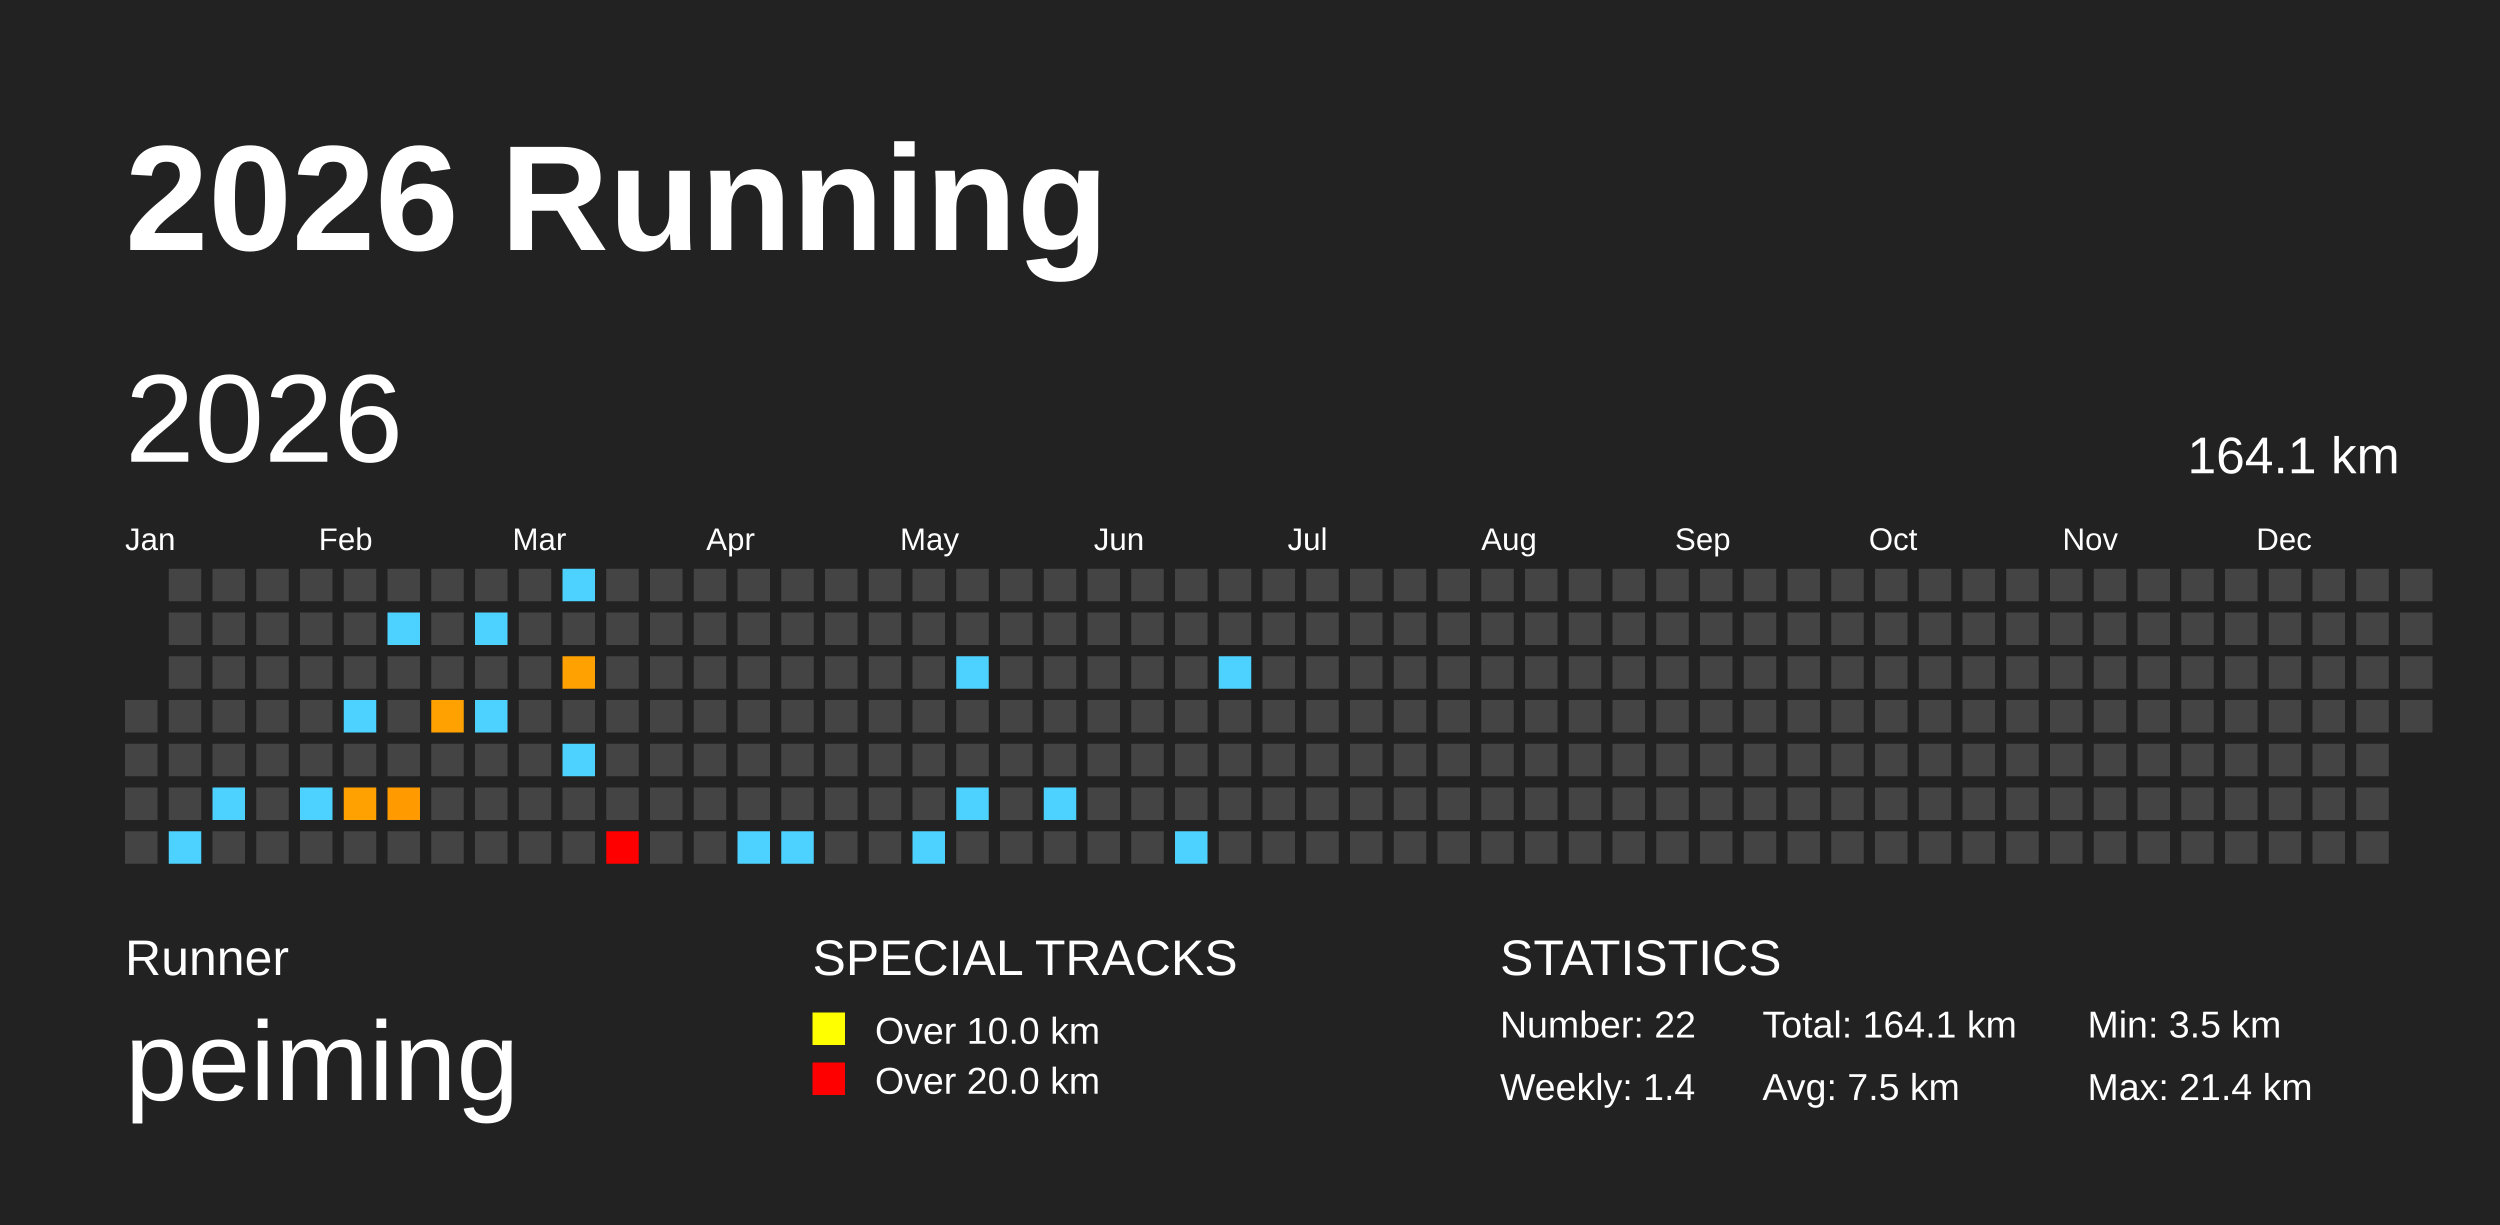
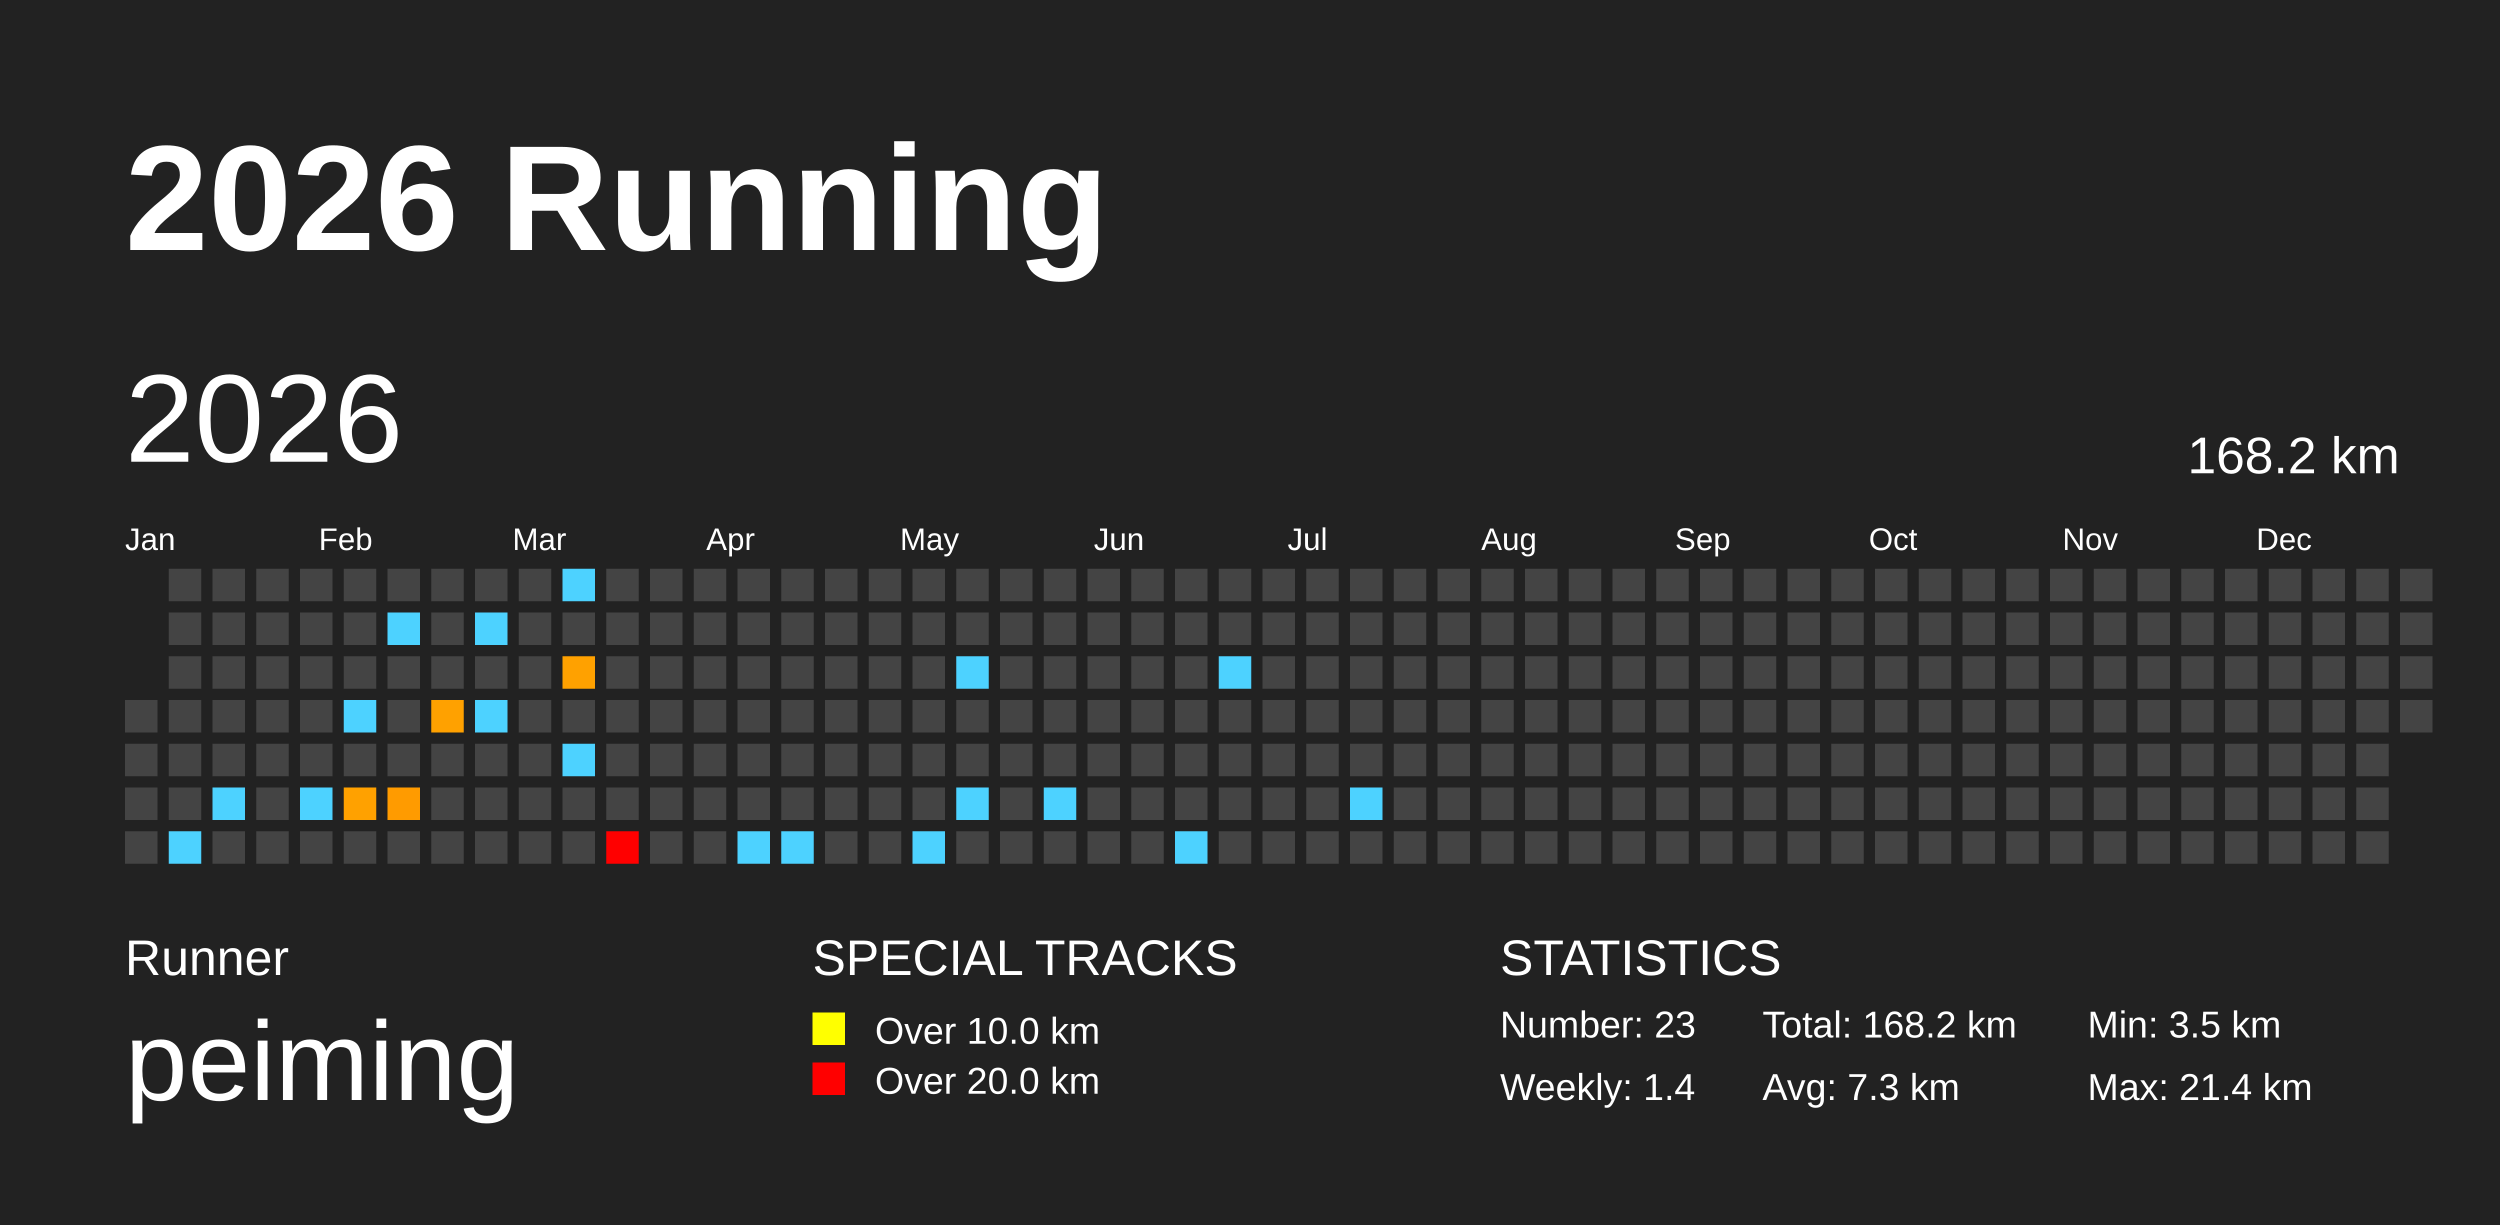
<svg xmlns="http://www.w3.org/2000/svg" baseProfile="full" height="98mm" version="1.1" viewBox="0,0,200,98" width="200mm">
  <defs />
  <rect fill="#222222" height="98" width="200" x="0" y="0" />
  <text fill="#FFFFFF" style="font-size:12px; font-family:Arial; font-weight:bold;" x="10" y="20">2026 Running</text>
  <text fill="#FFFFFF" style="font-size:4px; font-family:Arial" x="10" y="78">Runner</text>
  <text fill="#FFFFFF" style="font-size:9px; font-family:Arial" x="10" y="88">peiming</text>
  <text fill="#FFFFFF" style="font-size:4px; font-family:Arial" x="65" y="78">SPECIAL TRACKS</text>
  <rect fill="yellow" height="2.6" width="2.6" x="65" y="81" />
  <text fill="#FFFFFF" style="font-size:3px; font-family:Arial" x="70" y="83.5">Over 10.0 km</text>
  <rect fill="red" height="2.6" width="2.6" x="65" y="85" />
  <text fill="#FFFFFF" style="font-size:3px; font-family:Arial" x="70" y="87.5">Over 20.0 km</text>
  <text fill="#FFFFFF" style="font-size:4px; font-family:Arial" x="120" y="78">STATISTICS</text>
-   <text fill="#FFFFFF" style="font-size:3px; font-family:Arial" x="120" y="83">Number: 22</text>
+   <text fill="#FFFFFF" style="font-size:3px; font-family:Arial" x="120" y="83">Number: 23</text>
  <text fill="#FFFFFF" style="font-size:3px; font-family:Arial" x="120" y="88">Weekly: 1.4</text>
-   <text fill="#FFFFFF" style="font-size:3px; font-family:Arial" x="141" y="83">Total: 164.1 km</text>
-   <text fill="#FFFFFF" style="font-size:3px; font-family:Arial" x="141" y="88">Avg: 7.5 km</text>
+   <text fill="#FFFFFF" style="font-size:3px; font-family:Arial" x="141" y="83">Total: 168.2 km</text>
+   <text fill="#FFFFFF" style="font-size:3px; font-family:Arial" x="141" y="88">Avg: 7.3 km</text>
  <text fill="#FFFFFF" style="font-size:3px; font-family:Arial" x="167" y="83">Min: 3.5 km</text>
  <text fill="#FFFFFF" style="font-size:3px; font-family:Arial" x="167" y="88">Max: 21.4 km</text>
  <text dominant-baseline="hanging" fill="#FFFFFF" style="font-size:10.0px; font-family:Arial;" x="10" y="30">2026</text>
-   <text dominant-baseline="hanging" fill="#FFFFFF" style="font-size:4.125px; font-family:Arial;" x="175" y="35">164.1 km</text>
+   <text dominant-baseline="hanging" fill="#FFFFFF" style="font-size:4.125px; font-family:Arial;" x="175" y="35">168.2 km</text>
  <text fill="#FFFFFF" style="font-size:2.5px; font-family:Arial" x="10.0" y="44">Jan</text>
  <text fill="#FFFFFF" style="font-size:2.5px; font-family:Arial" x="25.5" y="44">Feb</text>
  <text fill="#FFFFFF" style="font-size:2.5px; font-family:Arial" x="41.0" y="44">Mar</text>
  <text fill="#FFFFFF" style="font-size:2.5px; font-family:Arial" x="56.5" y="44">Apr</text>
  <text fill="#FFFFFF" style="font-size:2.5px; font-family:Arial" x="72.0" y="44">May</text>
  <text fill="#FFFFFF" style="font-size:2.5px; font-family:Arial" x="87.5" y="44">Jun</text>
  <text fill="#FFFFFF" style="font-size:2.5px; font-family:Arial" x="103.0" y="44">Jul</text>
  <text fill="#FFFFFF" style="font-size:2.5px; font-family:Arial" x="118.5" y="44">Aug</text>
  <text fill="#FFFFFF" style="font-size:2.5px; font-family:Arial" x="134.0" y="44">Sep</text>
  <text fill="#FFFFFF" style="font-size:2.5px; font-family:Arial" x="149.5" y="44">Oct</text>
  <text fill="#FFFFFF" style="font-size:2.5px; font-family:Arial" x="165.0" y="44">Nov</text>
  <text fill="#FFFFFF" style="font-size:2.5px; font-family:Arial" x="180.5" y="44">Dec</text>
  <rect fill="#444444" height="2.6" width="2.6" x="10.0" y="56.0" />
  <rect fill="#444444" height="2.6" width="2.6" x="10.0" y="59.5" />
  <rect fill="#444444" height="2.6" width="2.6" x="10.0" y="63.0" />
  <rect fill="#444444" height="2.6" width="2.6" x="10.0" y="66.5" />
  <rect fill="#444444" height="2.6" width="2.6" x="13.5" y="45.5" />
  <rect fill="#444444" height="2.6" width="2.6" x="13.5" y="49.0" />
  <rect fill="#444444" height="2.6" width="2.6" x="13.5" y="52.5" />
  <rect fill="#444444" height="2.6" width="2.6" x="13.5" y="56.0" />
  <rect fill="#444444" height="2.6" width="2.6" x="13.5" y="59.5" />
  <rect fill="#444444" height="2.6" width="2.6" x="13.5" y="63.0" />
  <rect fill="#4dd2ff" height="2.6" width="2.6" x="13.5" y="66.5" />
  <rect fill="#444444" height="2.6" width="2.6" x="17.0" y="45.5" />
  <rect fill="#444444" height="2.6" width="2.6" x="17.0" y="49.0" />
  <rect fill="#444444" height="2.6" width="2.6" x="17.0" y="52.5" />
  <rect fill="#444444" height="2.6" width="2.6" x="17.0" y="56.0" />
  <rect fill="#444444" height="2.6" width="2.6" x="17.0" y="59.5" />
  <rect fill="#4dd2ff" height="2.6" width="2.6" x="17.0" y="63.0" />
  <rect fill="#444444" height="2.6" width="2.6" x="17.0" y="66.5" />
  <rect fill="#444444" height="2.6" width="2.6" x="20.5" y="45.5" />
  <rect fill="#444444" height="2.6" width="2.6" x="20.5" y="49.0" />
  <rect fill="#444444" height="2.6" width="2.6" x="20.5" y="52.5" />
  <rect fill="#444444" height="2.6" width="2.6" x="20.5" y="56.0" />
  <rect fill="#444444" height="2.6" width="2.6" x="20.5" y="59.5" />
  <rect fill="#444444" height="2.6" width="2.6" x="20.5" y="63.0" />
  <rect fill="#444444" height="2.6" width="2.6" x="20.5" y="66.5" />
  <rect fill="#444444" height="2.6" width="2.6" x="24.0" y="45.5" />
  <rect fill="#444444" height="2.6" width="2.6" x="24.0" y="49.0" />
  <rect fill="#444444" height="2.6" width="2.6" x="24.0" y="52.5" />
  <rect fill="#444444" height="2.6" width="2.6" x="24.0" y="56.0" />
  <rect fill="#444444" height="2.6" width="2.6" x="24.0" y="59.5" />
  <rect fill="#4dd2ff" height="2.6" width="2.6" x="24.0" y="63.0" />
  <rect fill="#444444" height="2.6" width="2.6" x="24.0" y="66.5" />
  <rect fill="#444444" height="2.6" width="2.6" x="27.5" y="45.5" />
  <rect fill="#444444" height="2.6" width="2.6" x="27.5" y="49.0" />
  <rect fill="#444444" height="2.6" width="2.6" x="27.5" y="52.5" />
  <rect fill="#4dd2ff" height="2.6" width="2.6" x="27.5" y="56.0" />
  <rect fill="#444444" height="2.6" width="2.6" x="27.5" y="59.5" />
  <rect fill="#ffa100" height="2.6" width="2.6" x="27.5" y="63.0" />
  <rect fill="#444444" height="2.6" width="2.6" x="27.5" y="66.5" />
  <rect fill="#444444" height="2.6" width="2.6" x="31.0" y="45.5" />
  <rect fill="#4dd2ff" height="2.6" width="2.6" x="31.0" y="49.0" />
  <rect fill="#444444" height="2.6" width="2.6" x="31.0" y="52.5" />
  <rect fill="#444444" height="2.6" width="2.6" x="31.0" y="56.0" />
  <rect fill="#444444" height="2.6" width="2.6" x="31.0" y="59.5" />
  <rect fill="#ff9b00" height="2.6" width="2.6" x="31.0" y="63.0" />
  <rect fill="#444444" height="2.6" width="2.6" x="31.0" y="66.5" />
  <rect fill="#444444" height="2.6" width="2.6" x="34.5" y="45.5" />
  <rect fill="#444444" height="2.6" width="2.6" x="34.5" y="49.0" />
  <rect fill="#444444" height="2.6" width="2.6" x="34.5" y="52.5" />
  <rect fill="#ffa100" height="2.6" width="2.6" x="34.5" y="56.0" />
  <rect fill="#444444" height="2.6" width="2.6" x="34.5" y="59.5" />
  <rect fill="#444444" height="2.6" width="2.6" x="34.5" y="63.0" />
  <rect fill="#444444" height="2.6" width="2.6" x="34.5" y="66.5" />
  <rect fill="#444444" height="2.6" width="2.6" x="38.0" y="45.5" />
  <rect fill="#4dd2ff" height="2.6" width="2.6" x="38.0" y="49.0" />
  <rect fill="#444444" height="2.6" width="2.6" x="38.0" y="52.5" />
  <rect fill="#4dd2ff" height="2.6" width="2.6" x="38.0" y="56.0" />
  <rect fill="#444444" height="2.6" width="2.6" x="38.0" y="59.5" />
  <rect fill="#444444" height="2.6" width="2.6" x="38.0" y="63.0" />
  <rect fill="#444444" height="2.6" width="2.6" x="38.0" y="66.5" />
  <rect fill="#444444" height="2.6" width="2.6" x="41.5" y="45.5" />
  <rect fill="#444444" height="2.6" width="2.6" x="41.5" y="49.0" />
  <rect fill="#444444" height="2.6" width="2.6" x="41.5" y="52.5" />
  <rect fill="#444444" height="2.6" width="2.6" x="41.5" y="56.0" />
  <rect fill="#444444" height="2.6" width="2.6" x="41.5" y="59.5" />
  <rect fill="#444444" height="2.6" width="2.6" x="41.5" y="63.0" />
  <rect fill="#444444" height="2.6" width="2.6" x="41.5" y="66.5" />
  <rect fill="#4dd2ff" height="2.6" width="2.6" x="45.0" y="45.5" />
  <rect fill="#444444" height="2.6" width="2.6" x="45.0" y="49.0" />
  <rect fill="#ffa100" height="2.6" width="2.6" x="45.0" y="52.5" />
  <rect fill="#444444" height="2.6" width="2.6" x="45.0" y="56.0" />
  <rect fill="#4dd2ff" height="2.6" width="2.6" x="45.0" y="59.5" />
  <rect fill="#444444" height="2.6" width="2.6" x="45.0" y="63.0" />
  <rect fill="#444444" height="2.6" width="2.6" x="45.0" y="66.5" />
  <rect fill="#444444" height="2.6" width="2.6" x="48.5" y="45.5" />
  <rect fill="#444444" height="2.6" width="2.6" x="48.5" y="49.0" />
  <rect fill="#444444" height="2.6" width="2.6" x="48.5" y="52.5" />
  <rect fill="#444444" height="2.6" width="2.6" x="48.5" y="56.0" />
  <rect fill="#444444" height="2.6" width="2.6" x="48.5" y="59.5" />
  <rect fill="#444444" height="2.6" width="2.6" x="48.5" y="63.0" />
  <rect fill="red" height="2.6" width="2.6" x="48.5" y="66.5" />
  <rect fill="#444444" height="2.6" width="2.6" x="52.0" y="45.5" />
  <rect fill="#444444" height="2.6" width="2.6" x="52.0" y="49.0" />
  <rect fill="#444444" height="2.6" width="2.6" x="52.0" y="52.5" />
  <rect fill="#444444" height="2.6" width="2.6" x="52.0" y="56.0" />
  <rect fill="#444444" height="2.6" width="2.6" x="52.0" y="59.5" />
  <rect fill="#444444" height="2.6" width="2.6" x="52.0" y="63.0" />
  <rect fill="#444444" height="2.6" width="2.6" x="52.0" y="66.5" />
  <rect fill="#444444" height="2.6" width="2.6" x="55.5" y="45.5" />
  <rect fill="#444444" height="2.6" width="2.6" x="55.5" y="49.0" />
  <rect fill="#444444" height="2.6" width="2.6" x="55.5" y="52.5" />
  <rect fill="#444444" height="2.6" width="2.6" x="55.5" y="56.0" />
  <rect fill="#444444" height="2.6" width="2.6" x="55.5" y="59.5" />
  <rect fill="#444444" height="2.6" width="2.6" x="55.5" y="63.0" />
  <rect fill="#444444" height="2.6" width="2.6" x="55.5" y="66.5" />
  <rect fill="#444444" height="2.6" width="2.6" x="59.0" y="45.5" />
  <rect fill="#444444" height="2.6" width="2.6" x="59.0" y="49.0" />
  <rect fill="#444444" height="2.6" width="2.6" x="59.0" y="52.5" />
  <rect fill="#444444" height="2.6" width="2.6" x="59.0" y="56.0" />
  <rect fill="#444444" height="2.6" width="2.6" x="59.0" y="59.5" />
  <rect fill="#444444" height="2.6" width="2.6" x="59.0" y="63.0" />
  <rect fill="#4dd2ff" height="2.6" width="2.6" x="59.0" y="66.5" />
  <rect fill="#444444" height="2.6" width="2.6" x="62.5" y="45.5" />
  <rect fill="#444444" height="2.6" width="2.6" x="62.5" y="49.0" />
  <rect fill="#444444" height="2.6" width="2.6" x="62.5" y="52.5" />
  <rect fill="#444444" height="2.6" width="2.6" x="62.5" y="56.0" />
  <rect fill="#444444" height="2.6" width="2.6" x="62.5" y="59.5" />
  <rect fill="#444444" height="2.6" width="2.6" x="62.5" y="63.0" />
  <rect fill="#4dd2ff" height="2.6" width="2.6" x="62.5" y="66.5" />
  <rect fill="#444444" height="2.6" width="2.6" x="66.0" y="45.5" />
  <rect fill="#444444" height="2.6" width="2.6" x="66.0" y="49.0" />
  <rect fill="#444444" height="2.6" width="2.6" x="66.0" y="52.5" />
  <rect fill="#444444" height="2.6" width="2.6" x="66.0" y="56.0" />
  <rect fill="#444444" height="2.6" width="2.6" x="66.0" y="59.5" />
  <rect fill="#444444" height="2.6" width="2.6" x="66.0" y="63.0" />
  <rect fill="#444444" height="2.6" width="2.6" x="66.0" y="66.5" />
  <rect fill="#444444" height="2.6" width="2.6" x="69.5" y="45.5" />
  <rect fill="#444444" height="2.6" width="2.6" x="69.5" y="49.0" />
  <rect fill="#444444" height="2.6" width="2.6" x="69.5" y="52.5" />
  <rect fill="#444444" height="2.6" width="2.6" x="69.5" y="56.0" />
  <rect fill="#444444" height="2.6" width="2.6" x="69.5" y="59.5" />
  <rect fill="#444444" height="2.6" width="2.6" x="69.5" y="63.0" />
  <rect fill="#444444" height="2.6" width="2.6" x="69.5" y="66.5" />
  <rect fill="#444444" height="2.6" width="2.6" x="73.0" y="45.5" />
  <rect fill="#444444" height="2.6" width="2.6" x="73.0" y="49.0" />
  <rect fill="#444444" height="2.6" width="2.6" x="73.0" y="52.5" />
  <rect fill="#444444" height="2.6" width="2.6" x="73.0" y="56.0" />
  <rect fill="#444444" height="2.6" width="2.6" x="73.0" y="59.5" />
  <rect fill="#444444" height="2.6" width="2.6" x="73.0" y="63.0" />
  <rect fill="#4dd2ff" height="2.6" width="2.6" x="73.0" y="66.5" />
  <rect fill="#444444" height="2.6" width="2.6" x="76.5" y="45.5" />
  <rect fill="#444444" height="2.6" width="2.6" x="76.5" y="49.0" />
  <rect fill="#4dd2ff" height="2.6" width="2.6" x="76.5" y="52.5" />
  <rect fill="#444444" height="2.6" width="2.6" x="76.5" y="56.0" />
  <rect fill="#444444" height="2.6" width="2.6" x="76.5" y="59.5" />
  <rect fill="#4dd2ff" height="2.6" width="2.6" x="76.5" y="63.0" />
  <rect fill="#444444" height="2.6" width="2.6" x="76.5" y="66.5" />
  <rect fill="#444444" height="2.6" width="2.6" x="80.0" y="45.5" />
  <rect fill="#444444" height="2.6" width="2.6" x="80.0" y="49.0" />
  <rect fill="#444444" height="2.6" width="2.6" x="80.0" y="52.5" />
  <rect fill="#444444" height="2.6" width="2.6" x="80.0" y="56.0" />
  <rect fill="#444444" height="2.6" width="2.6" x="80.0" y="59.5" />
  <rect fill="#444444" height="2.6" width="2.6" x="80.0" y="63.0" />
  <rect fill="#444444" height="2.6" width="2.6" x="80.0" y="66.5" />
  <rect fill="#444444" height="2.6" width="2.6" x="83.5" y="45.5" />
  <rect fill="#444444" height="2.6" width="2.6" x="83.5" y="49.0" />
  <rect fill="#444444" height="2.6" width="2.6" x="83.5" y="52.5" />
  <rect fill="#444444" height="2.6" width="2.6" x="83.5" y="56.0" />
  <rect fill="#444444" height="2.6" width="2.6" x="83.5" y="59.5" />
  <rect fill="#4dd2ff" height="2.6" width="2.6" x="83.5" y="63.0" />
  <rect fill="#444444" height="2.6" width="2.6" x="83.5" y="66.5" />
  <rect fill="#444444" height="2.6" width="2.6" x="87.0" y="45.5" />
  <rect fill="#444444" height="2.6" width="2.6" x="87.0" y="49.0" />
  <rect fill="#444444" height="2.6" width="2.6" x="87.0" y="52.5" />
  <rect fill="#444444" height="2.6" width="2.6" x="87.0" y="56.0" />
  <rect fill="#444444" height="2.6" width="2.6" x="87.0" y="59.5" />
  <rect fill="#444444" height="2.6" width="2.6" x="87.0" y="63.0" />
  <rect fill="#444444" height="2.6" width="2.6" x="87.0" y="66.5" />
  <rect fill="#444444" height="2.6" width="2.6" x="90.5" y="45.5" />
  <rect fill="#444444" height="2.6" width="2.6" x="90.5" y="49.0" />
  <rect fill="#444444" height="2.6" width="2.6" x="90.5" y="52.5" />
  <rect fill="#444444" height="2.6" width="2.6" x="90.5" y="56.0" />
  <rect fill="#444444" height="2.6" width="2.6" x="90.5" y="59.5" />
  <rect fill="#444444" height="2.6" width="2.6" x="90.5" y="63.0" />
  <rect fill="#444444" height="2.6" width="2.6" x="90.5" y="66.5" />
  <rect fill="#444444" height="2.6" width="2.6" x="94.0" y="45.5" />
  <rect fill="#444444" height="2.6" width="2.6" x="94.0" y="49.0" />
  <rect fill="#444444" height="2.6" width="2.6" x="94.0" y="52.5" />
  <rect fill="#444444" height="2.6" width="2.6" x="94.0" y="56.0" />
  <rect fill="#444444" height="2.6" width="2.6" x="94.0" y="59.5" />
  <rect fill="#444444" height="2.6" width="2.6" x="94.0" y="63.0" />
  <rect fill="#4dd2ff" height="2.6" width="2.6" x="94.0" y="66.5" />
  <rect fill="#444444" height="2.6" width="2.6" x="97.5" y="45.5" />
  <rect fill="#444444" height="2.6" width="2.6" x="97.5" y="49.0" />
  <rect fill="#4dd2ff" height="2.6" width="2.6" x="97.5" y="52.5" />
  <rect fill="#444444" height="2.6" width="2.6" x="97.5" y="56.0" />
  <rect fill="#444444" height="2.6" width="2.6" x="97.5" y="59.5" />
  <rect fill="#444444" height="2.6" width="2.6" x="97.5" y="63.0" />
  <rect fill="#444444" height="2.6" width="2.6" x="97.5" y="66.5" />
  <rect fill="#444444" height="2.6" width="2.6" x="101.0" y="45.5" />
  <rect fill="#444444" height="2.6" width="2.6" x="101.0" y="49.0" />
  <rect fill="#444444" height="2.6" width="2.6" x="101.0" y="52.5" />
  <rect fill="#444444" height="2.6" width="2.6" x="101.0" y="56.0" />
  <rect fill="#444444" height="2.6" width="2.6" x="101.0" y="59.5" />
  <rect fill="#444444" height="2.6" width="2.6" x="101.0" y="63.0" />
  <rect fill="#444444" height="2.6" width="2.6" x="101.0" y="66.5" />
  <rect fill="#444444" height="2.6" width="2.6" x="104.5" y="45.5" />
  <rect fill="#444444" height="2.6" width="2.6" x="104.5" y="49.0" />
  <rect fill="#444444" height="2.6" width="2.6" x="104.5" y="52.5" />
  <rect fill="#444444" height="2.6" width="2.6" x="104.5" y="56.0" />
  <rect fill="#444444" height="2.6" width="2.6" x="104.5" y="59.5" />
  <rect fill="#444444" height="2.6" width="2.6" x="104.5" y="63.0" />
  <rect fill="#444444" height="2.6" width="2.6" x="104.5" y="66.5" />
  <rect fill="#444444" height="2.6" width="2.6" x="108.0" y="45.5" />
  <rect fill="#444444" height="2.6" width="2.6" x="108.0" y="49.0" />
  <rect fill="#444444" height="2.6" width="2.6" x="108.0" y="52.5" />
  <rect fill="#444444" height="2.6" width="2.6" x="108.0" y="56.0" />
  <rect fill="#444444" height="2.6" width="2.6" x="108.0" y="59.5" />
-   <rect fill="#444444" height="2.6" width="2.6" x="108.0" y="63.0" />
+   <rect fill="#4dd2ff" height="2.6" width="2.6" x="108.0" y="63.0" />
  <rect fill="#444444" height="2.6" width="2.6" x="108.0" y="66.5" />
  <rect fill="#444444" height="2.6" width="2.6" x="111.5" y="45.5" />
  <rect fill="#444444" height="2.6" width="2.6" x="111.5" y="49.0" />
  <rect fill="#444444" height="2.6" width="2.6" x="111.5" y="52.5" />
  <rect fill="#444444" height="2.6" width="2.6" x="111.5" y="56.0" />
  <rect fill="#444444" height="2.6" width="2.6" x="111.5" y="59.5" />
  <rect fill="#444444" height="2.6" width="2.6" x="111.5" y="63.0" />
  <rect fill="#444444" height="2.6" width="2.6" x="111.5" y="66.5" />
  <rect fill="#444444" height="2.6" width="2.6" x="115.0" y="45.5" />
  <rect fill="#444444" height="2.6" width="2.6" x="115.0" y="49.0" />
  <rect fill="#444444" height="2.6" width="2.6" x="115.0" y="52.5" />
  <rect fill="#444444" height="2.6" width="2.6" x="115.0" y="56.0" />
  <rect fill="#444444" height="2.6" width="2.6" x="115.0" y="59.5" />
  <rect fill="#444444" height="2.6" width="2.6" x="115.0" y="63.0" />
  <rect fill="#444444" height="2.6" width="2.6" x="115.0" y="66.5" />
  <rect fill="#444444" height="2.6" width="2.6" x="118.5" y="45.5" />
  <rect fill="#444444" height="2.6" width="2.6" x="118.5" y="49.0" />
  <rect fill="#444444" height="2.6" width="2.6" x="118.5" y="52.5" />
  <rect fill="#444444" height="2.6" width="2.6" x="118.5" y="56.0" />
  <rect fill="#444444" height="2.6" width="2.6" x="118.5" y="59.5" />
  <rect fill="#444444" height="2.6" width="2.6" x="118.5" y="63.0" />
  <rect fill="#444444" height="2.6" width="2.6" x="118.5" y="66.5" />
  <rect fill="#444444" height="2.6" width="2.6" x="122.0" y="45.5" />
  <rect fill="#444444" height="2.6" width="2.6" x="122.0" y="49.0" />
  <rect fill="#444444" height="2.6" width="2.6" x="122.0" y="52.5" />
  <rect fill="#444444" height="2.6" width="2.6" x="122.0" y="56.0" />
  <rect fill="#444444" height="2.6" width="2.6" x="122.0" y="59.5" />
  <rect fill="#444444" height="2.6" width="2.6" x="122.0" y="63.0" />
  <rect fill="#444444" height="2.6" width="2.6" x="122.0" y="66.5" />
  <rect fill="#444444" height="2.6" width="2.6" x="125.5" y="45.5" />
  <rect fill="#444444" height="2.6" width="2.6" x="125.5" y="49.0" />
  <rect fill="#444444" height="2.6" width="2.6" x="125.5" y="52.5" />
  <rect fill="#444444" height="2.6" width="2.6" x="125.5" y="56.0" />
  <rect fill="#444444" height="2.6" width="2.6" x="125.5" y="59.5" />
  <rect fill="#444444" height="2.6" width="2.6" x="125.5" y="63.0" />
  <rect fill="#444444" height="2.6" width="2.6" x="125.5" y="66.5" />
  <rect fill="#444444" height="2.6" width="2.6" x="129.0" y="45.5" />
  <rect fill="#444444" height="2.6" width="2.6" x="129.0" y="49.0" />
  <rect fill="#444444" height="2.6" width="2.6" x="129.0" y="52.5" />
  <rect fill="#444444" height="2.6" width="2.6" x="129.0" y="56.0" />
  <rect fill="#444444" height="2.6" width="2.6" x="129.0" y="59.5" />
  <rect fill="#444444" height="2.6" width="2.6" x="129.0" y="63.0" />
  <rect fill="#444444" height="2.6" width="2.6" x="129.0" y="66.5" />
  <rect fill="#444444" height="2.6" width="2.6" x="132.5" y="45.5" />
  <rect fill="#444444" height="2.6" width="2.6" x="132.5" y="49.0" />
  <rect fill="#444444" height="2.6" width="2.6" x="132.5" y="52.5" />
  <rect fill="#444444" height="2.6" width="2.6" x="132.5" y="56.0" />
  <rect fill="#444444" height="2.6" width="2.6" x="132.5" y="59.5" />
  <rect fill="#444444" height="2.6" width="2.6" x="132.5" y="63.0" />
  <rect fill="#444444" height="2.6" width="2.6" x="132.5" y="66.5" />
  <rect fill="#444444" height="2.6" width="2.6" x="136.0" y="45.5" />
  <rect fill="#444444" height="2.6" width="2.6" x="136.0" y="49.0" />
  <rect fill="#444444" height="2.6" width="2.6" x="136.0" y="52.5" />
  <rect fill="#444444" height="2.6" width="2.6" x="136.0" y="56.0" />
  <rect fill="#444444" height="2.6" width="2.6" x="136.0" y="59.5" />
  <rect fill="#444444" height="2.6" width="2.6" x="136.0" y="63.0" />
  <rect fill="#444444" height="2.6" width="2.6" x="136.0" y="66.5" />
  <rect fill="#444444" height="2.6" width="2.6" x="139.5" y="45.5" />
  <rect fill="#444444" height="2.6" width="2.6" x="139.5" y="49.0" />
  <rect fill="#444444" height="2.6" width="2.6" x="139.5" y="52.5" />
  <rect fill="#444444" height="2.6" width="2.6" x="139.5" y="56.0" />
  <rect fill="#444444" height="2.6" width="2.6" x="139.5" y="59.5" />
  <rect fill="#444444" height="2.6" width="2.6" x="139.5" y="63.0" />
  <rect fill="#444444" height="2.6" width="2.6" x="139.5" y="66.5" />
  <rect fill="#444444" height="2.6" width="2.6" x="143.0" y="45.5" />
  <rect fill="#444444" height="2.6" width="2.6" x="143.0" y="49.0" />
  <rect fill="#444444" height="2.6" width="2.6" x="143.0" y="52.5" />
  <rect fill="#444444" height="2.6" width="2.6" x="143.0" y="56.0" />
  <rect fill="#444444" height="2.6" width="2.6" x="143.0" y="59.5" />
  <rect fill="#444444" height="2.6" width="2.6" x="143.0" y="63.0" />
  <rect fill="#444444" height="2.6" width="2.6" x="143.0" y="66.5" />
  <rect fill="#444444" height="2.6" width="2.6" x="146.5" y="45.5" />
  <rect fill="#444444" height="2.6" width="2.6" x="146.5" y="49.0" />
  <rect fill="#444444" height="2.6" width="2.6" x="146.5" y="52.5" />
  <rect fill="#444444" height="2.6" width="2.6" x="146.5" y="56.0" />
  <rect fill="#444444" height="2.6" width="2.6" x="146.5" y="59.5" />
  <rect fill="#444444" height="2.6" width="2.6" x="146.5" y="63.0" />
  <rect fill="#444444" height="2.6" width="2.6" x="146.5" y="66.5" />
  <rect fill="#444444" height="2.6" width="2.6" x="150.0" y="45.5" />
  <rect fill="#444444" height="2.6" width="2.6" x="150.0" y="49.0" />
  <rect fill="#444444" height="2.6" width="2.6" x="150.0" y="52.5" />
  <rect fill="#444444" height="2.6" width="2.6" x="150.0" y="56.0" />
  <rect fill="#444444" height="2.6" width="2.6" x="150.0" y="59.5" />
  <rect fill="#444444" height="2.6" width="2.6" x="150.0" y="63.0" />
  <rect fill="#444444" height="2.6" width="2.6" x="150.0" y="66.5" />
  <rect fill="#444444" height="2.6" width="2.6" x="153.5" y="45.5" />
  <rect fill="#444444" height="2.6" width="2.6" x="153.5" y="49.0" />
  <rect fill="#444444" height="2.6" width="2.6" x="153.5" y="52.5" />
  <rect fill="#444444" height="2.6" width="2.6" x="153.5" y="56.0" />
  <rect fill="#444444" height="2.6" width="2.6" x="153.5" y="59.5" />
  <rect fill="#444444" height="2.6" width="2.6" x="153.5" y="63.0" />
  <rect fill="#444444" height="2.6" width="2.6" x="153.5" y="66.5" />
  <rect fill="#444444" height="2.6" width="2.6" x="157.0" y="45.5" />
  <rect fill="#444444" height="2.6" width="2.6" x="157.0" y="49.0" />
  <rect fill="#444444" height="2.6" width="2.6" x="157.0" y="52.5" />
  <rect fill="#444444" height="2.6" width="2.6" x="157.0" y="56.0" />
  <rect fill="#444444" height="2.6" width="2.6" x="157.0" y="59.5" />
  <rect fill="#444444" height="2.6" width="2.6" x="157.0" y="63.0" />
  <rect fill="#444444" height="2.6" width="2.6" x="157.0" y="66.5" />
  <rect fill="#444444" height="2.6" width="2.6" x="160.5" y="45.5" />
  <rect fill="#444444" height="2.6" width="2.6" x="160.5" y="49.0" />
  <rect fill="#444444" height="2.6" width="2.6" x="160.5" y="52.5" />
  <rect fill="#444444" height="2.6" width="2.6" x="160.5" y="56.0" />
  <rect fill="#444444" height="2.6" width="2.6" x="160.5" y="59.5" />
  <rect fill="#444444" height="2.6" width="2.6" x="160.5" y="63.0" />
  <rect fill="#444444" height="2.6" width="2.6" x="160.5" y="66.5" />
  <rect fill="#444444" height="2.6" width="2.6" x="164.0" y="45.5" />
  <rect fill="#444444" height="2.6" width="2.6" x="164.0" y="49.0" />
  <rect fill="#444444" height="2.6" width="2.6" x="164.0" y="52.5" />
  <rect fill="#444444" height="2.6" width="2.6" x="164.0" y="56.0" />
  <rect fill="#444444" height="2.6" width="2.6" x="164.0" y="59.5" />
  <rect fill="#444444" height="2.6" width="2.6" x="164.0" y="63.0" />
  <rect fill="#444444" height="2.6" width="2.6" x="164.0" y="66.5" />
  <rect fill="#444444" height="2.6" width="2.6" x="167.5" y="45.5" />
  <rect fill="#444444" height="2.6" width="2.6" x="167.5" y="49.0" />
  <rect fill="#444444" height="2.6" width="2.6" x="167.5" y="52.5" />
  <rect fill="#444444" height="2.6" width="2.6" x="167.5" y="56.0" />
  <rect fill="#444444" height="2.6" width="2.6" x="167.5" y="59.5" />
  <rect fill="#444444" height="2.6" width="2.6" x="167.5" y="63.0" />
  <rect fill="#444444" height="2.6" width="2.6" x="167.5" y="66.5" />
  <rect fill="#444444" height="2.6" width="2.6" x="171.0" y="45.5" />
  <rect fill="#444444" height="2.6" width="2.6" x="171.0" y="49.0" />
  <rect fill="#444444" height="2.6" width="2.6" x="171.0" y="52.5" />
  <rect fill="#444444" height="2.6" width="2.6" x="171.0" y="56.0" />
  <rect fill="#444444" height="2.6" width="2.6" x="171.0" y="59.5" />
  <rect fill="#444444" height="2.6" width="2.6" x="171.0" y="63.0" />
  <rect fill="#444444" height="2.6" width="2.6" x="171.0" y="66.5" />
  <rect fill="#444444" height="2.6" width="2.6" x="174.5" y="45.5" />
  <rect fill="#444444" height="2.6" width="2.6" x="174.5" y="49.0" />
  <rect fill="#444444" height="2.6" width="2.6" x="174.5" y="52.5" />
  <rect fill="#444444" height="2.6" width="2.6" x="174.5" y="56.0" />
  <rect fill="#444444" height="2.6" width="2.6" x="174.5" y="59.5" />
  <rect fill="#444444" height="2.6" width="2.6" x="174.5" y="63.0" />
  <rect fill="#444444" height="2.6" width="2.6" x="174.5" y="66.5" />
  <rect fill="#444444" height="2.6" width="2.6" x="178.0" y="45.5" />
  <rect fill="#444444" height="2.6" width="2.6" x="178.0" y="49.0" />
  <rect fill="#444444" height="2.6" width="2.6" x="178.0" y="52.5" />
  <rect fill="#444444" height="2.6" width="2.6" x="178.0" y="56.0" />
  <rect fill="#444444" height="2.6" width="2.6" x="178.0" y="59.5" />
  <rect fill="#444444" height="2.6" width="2.6" x="178.0" y="63.0" />
  <rect fill="#444444" height="2.6" width="2.6" x="178.0" y="66.5" />
  <rect fill="#444444" height="2.6" width="2.6" x="181.5" y="45.5" />
  <rect fill="#444444" height="2.6" width="2.6" x="181.5" y="49.0" />
  <rect fill="#444444" height="2.6" width="2.6" x="181.5" y="52.5" />
  <rect fill="#444444" height="2.6" width="2.6" x="181.5" y="56.0" />
  <rect fill="#444444" height="2.6" width="2.6" x="181.5" y="59.5" />
  <rect fill="#444444" height="2.6" width="2.6" x="181.5" y="63.0" />
  <rect fill="#444444" height="2.6" width="2.6" x="181.5" y="66.5" />
  <rect fill="#444444" height="2.6" width="2.6" x="185.0" y="45.5" />
  <rect fill="#444444" height="2.6" width="2.6" x="185.0" y="49.0" />
  <rect fill="#444444" height="2.6" width="2.6" x="185.0" y="52.5" />
  <rect fill="#444444" height="2.6" width="2.6" x="185.0" y="56.0" />
  <rect fill="#444444" height="2.6" width="2.6" x="185.0" y="59.5" />
  <rect fill="#444444" height="2.6" width="2.6" x="185.0" y="63.0" />
  <rect fill="#444444" height="2.6" width="2.6" x="185.0" y="66.5" />
  <rect fill="#444444" height="2.6" width="2.6" x="188.5" y="45.5" />
  <rect fill="#444444" height="2.6" width="2.6" x="188.5" y="49.0" />
  <rect fill="#444444" height="2.6" width="2.6" x="188.5" y="52.5" />
  <rect fill="#444444" height="2.6" width="2.6" x="188.5" y="56.0" />
  <rect fill="#444444" height="2.6" width="2.6" x="188.5" y="59.5" />
  <rect fill="#444444" height="2.6" width="2.6" x="188.5" y="63.0" />
  <rect fill="#444444" height="2.6" width="2.6" x="188.5" y="66.5" />
  <rect fill="#444444" height="2.6" width="2.6" x="192.0" y="45.5" />
  <rect fill="#444444" height="2.6" width="2.6" x="192.0" y="49.0" />
  <rect fill="#444444" height="2.6" width="2.6" x="192.0" y="52.5" />
  <rect fill="#444444" height="2.6" width="2.6" x="192.0" y="56.0" />
</svg>
